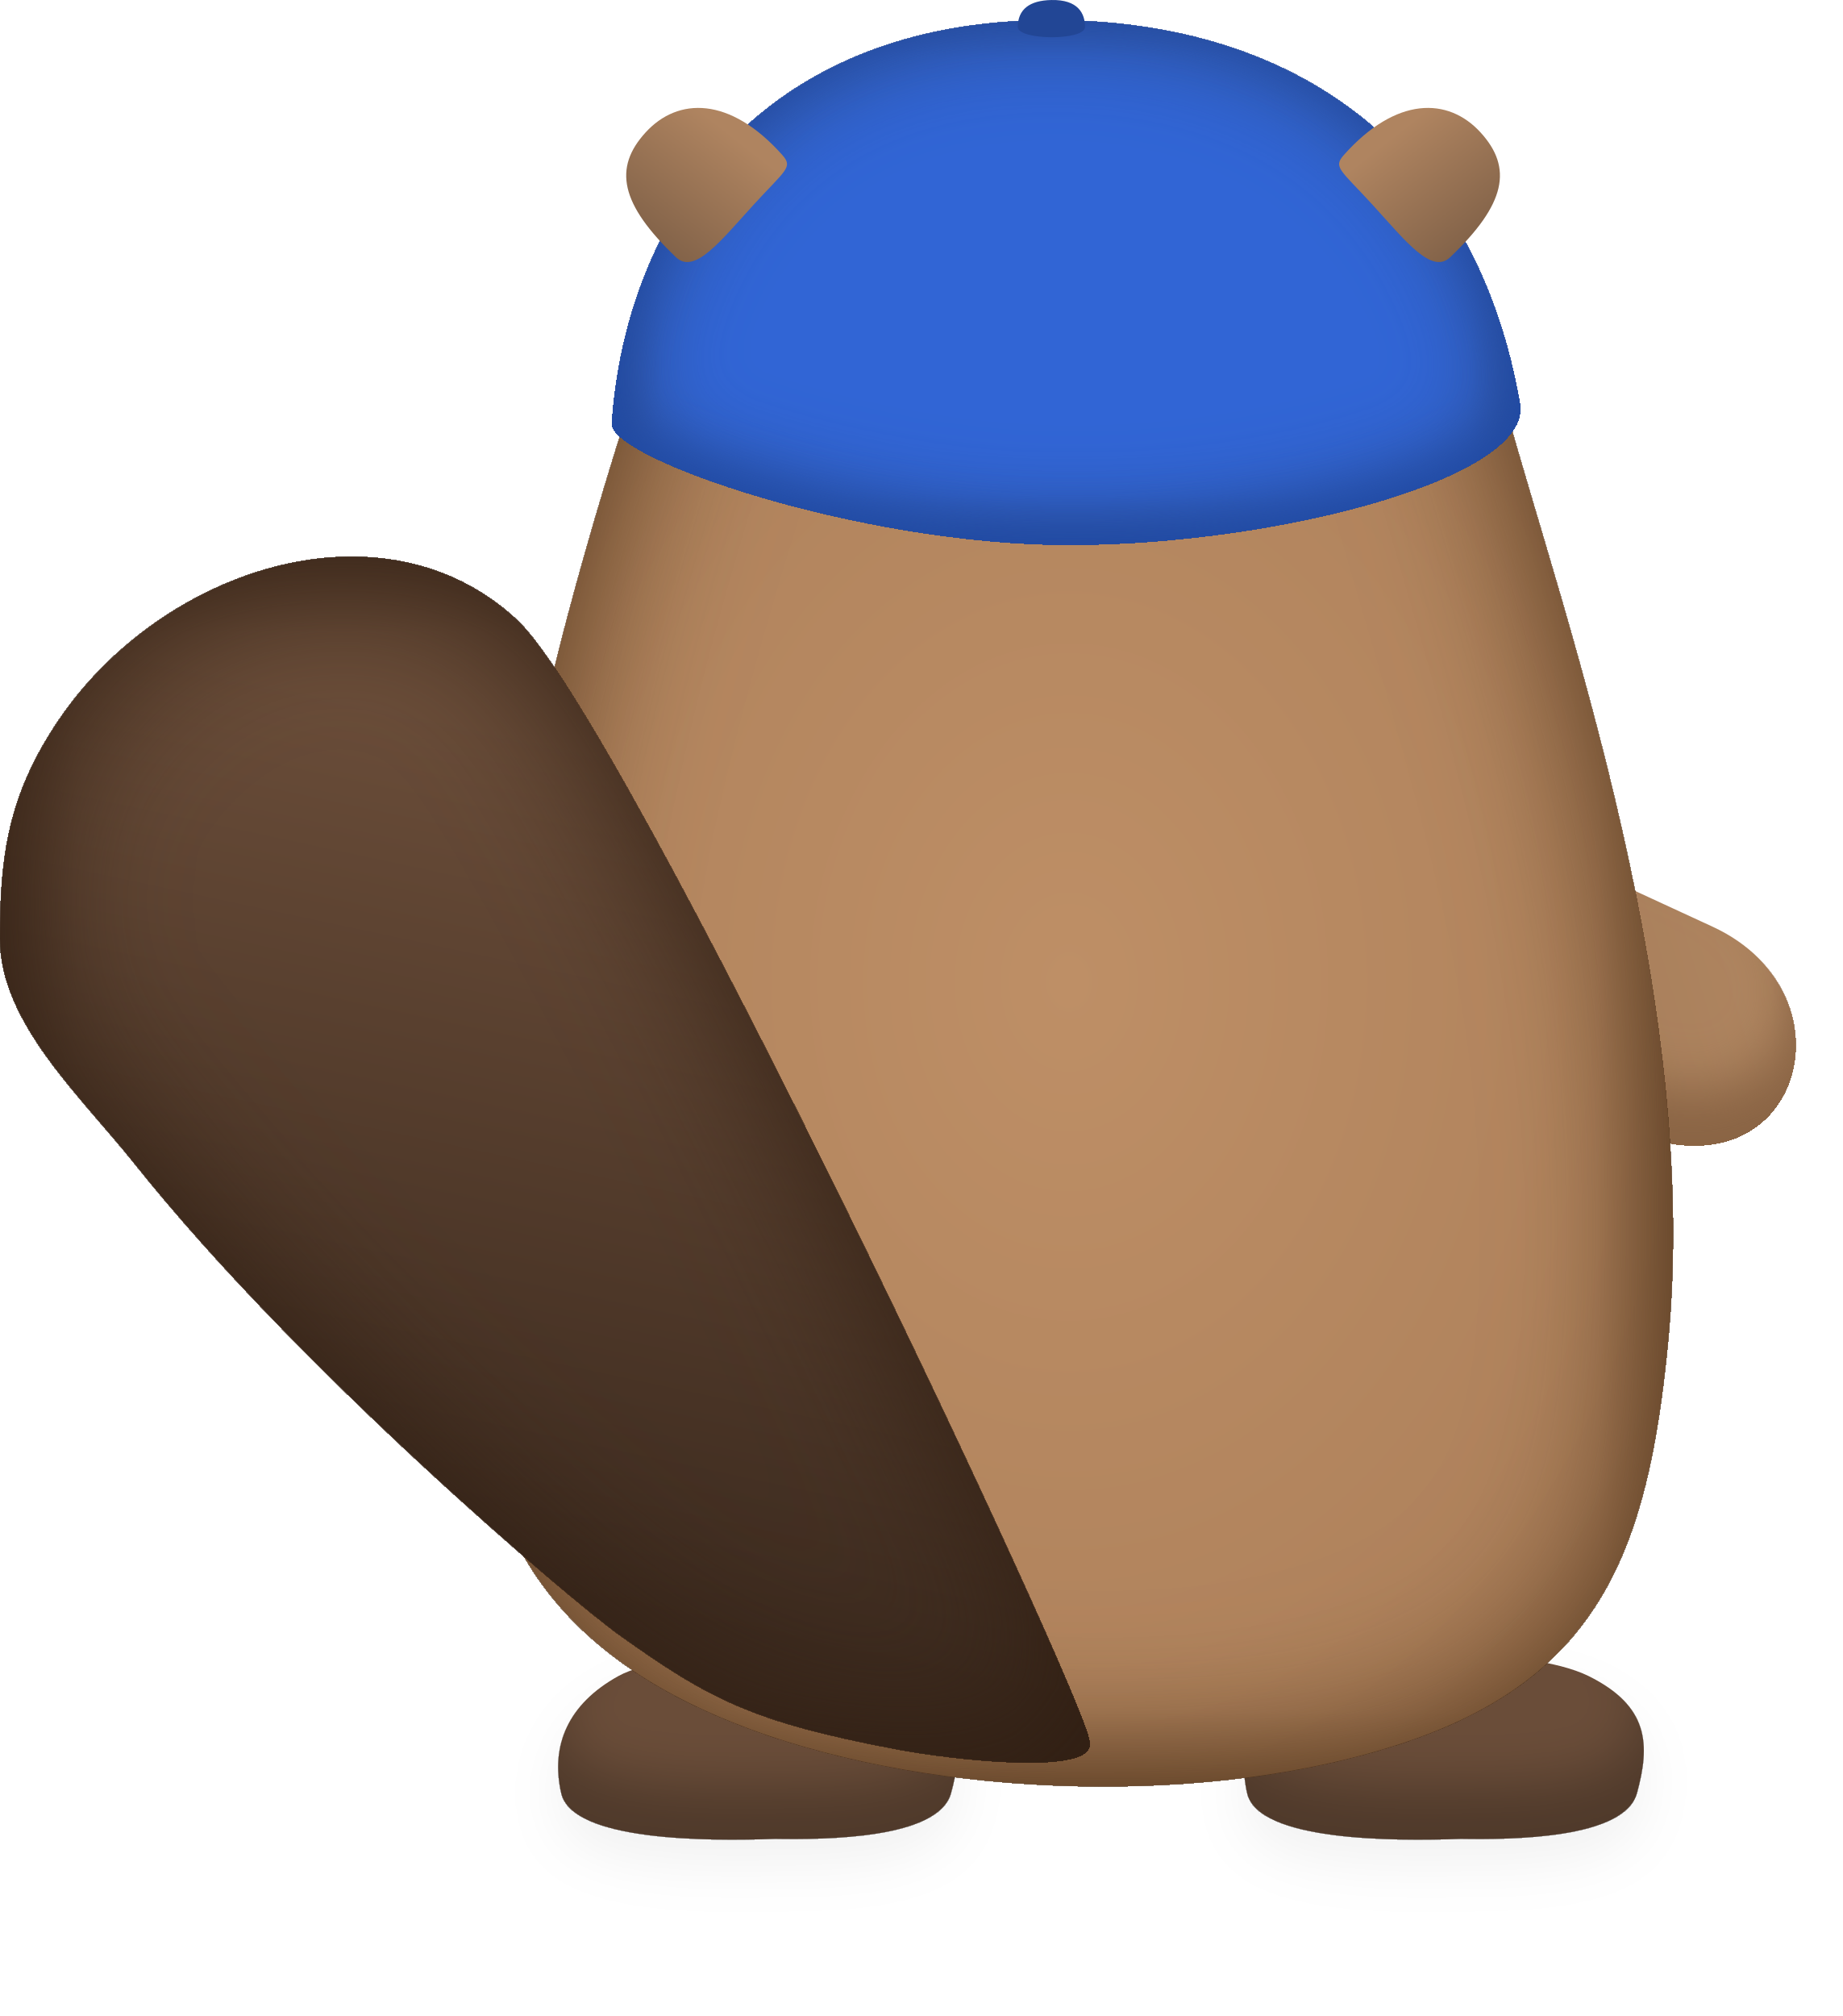
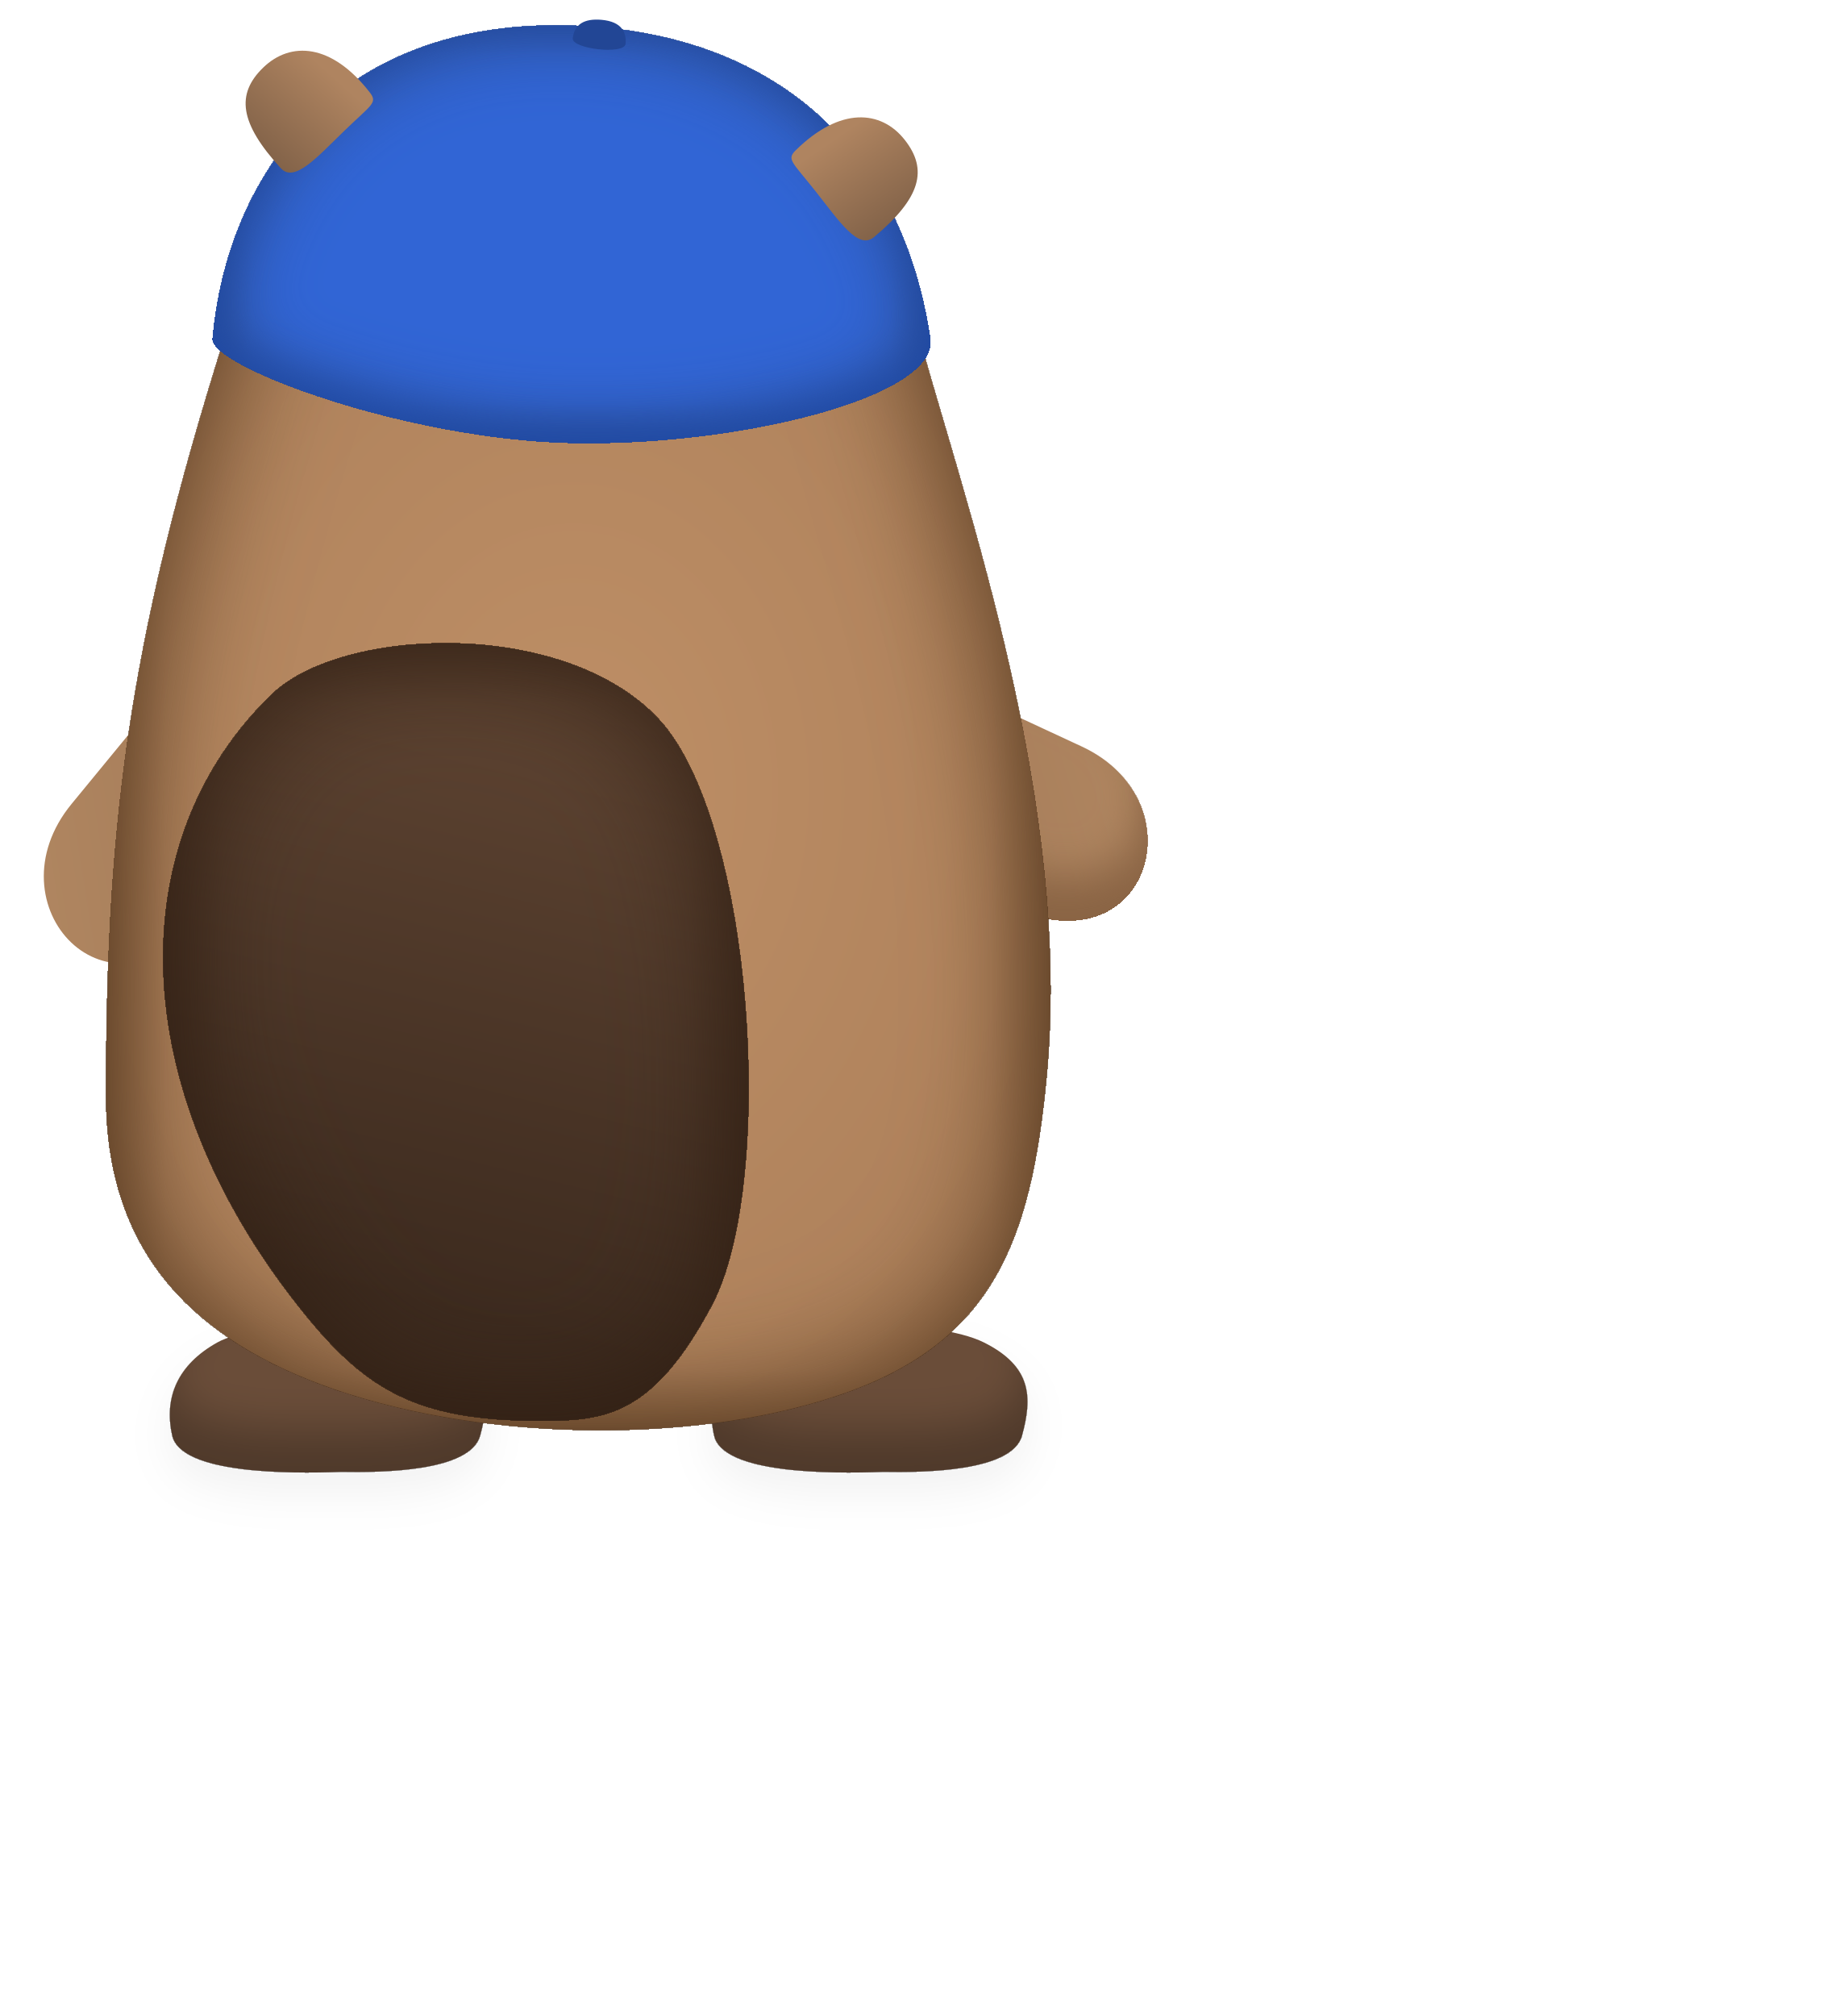
<svg xmlns="http://www.w3.org/2000/svg" viewBox="0 0 192 210" fill="none">
-   <g filter="url(#filter0_i_1205_10752)">
-     <path d="M178.409 96.52L164.209 89.967C159.24 87.673 150.547 108.998 154.57 110.855L168.769 117.408C187.229 125.926 194.028 103.728 178.409 96.52Z" fill="url(#paint0_linear_1205_10752)" />
+   <g filter="url(#filter0_i_3026_1102)">
+     <path d="M112.692 77.755L101.475 72.544C97.549 70.72 90.681 87.678 93.86 89.154L105.077 94.365C119.66 101.139 125.031 83.487 112.692 77.755Z" fill="url(#paint0_linear_3026_1102)" />
  </g>
-   <path d="M42.23 94.994L56.429 88.441C61.399 86.148 70.091 107.473 66.069 109.33L51.869 115.882C33.41 124.401 26.61 102.202 42.23 94.994Z" fill="url(#paint1_linear_1205_10752)" />
-   <g filter="url(#filter1_di_1205_10752)">
-     <path d="M129.942 186.791C128.809 181.797 130.659 177.484 135.902 174.586C141.145 171.689 159.156 171.439 165.511 174.586C171.865 177.734 171.926 181.783 170.553 186.791C169.244 191.566 157.418 191.635 152.224 191.548C145.14 191.808 131.076 191.784 129.942 186.791Z" fill="#6A4D39" />
-     <path d="M58.475 186.791C57.342 181.797 59.191 177.484 64.435 174.586C69.678 171.689 87.689 171.439 94.043 174.586C100.398 177.734 100.459 181.783 99.086 186.791C97.777 191.566 85.951 191.635 80.757 191.548C73.673 191.808 59.608 191.784 58.475 186.791Z" fill="#6A4D39" />
+   <path d="M7.457 83.743L15.308 74.187C18.056 70.842 31.593 83.149 29.369 85.856L21.517 95.413C11.31 107.837 -1.18 94.256 7.457 83.743Z" fill="url(#paint1_linear_3026_1102)" />
+   <g filter="url(#filter1_di_3026_1102)">
+     <path d="M74.404 149.538C73.509 145.567 74.97 142.137 79.112 139.833C83.254 137.529 97.483 137.33 102.503 139.833C107.523 142.336 107.571 145.556 106.486 149.538C105.452 153.335 96.11 153.39 92.006 153.321C86.41 153.528 75.299 153.509 74.404 149.538Z" fill="#6A4D39" />
+     <path d="M17.946 149.538C17.051 145.567 18.512 142.137 22.654 139.833C26.797 137.529 41.025 137.33 46.045 139.833C51.065 142.336 51.113 145.556 50.028 149.538C48.994 153.335 39.652 153.39 35.548 153.321C29.953 153.528 18.842 153.509 17.946 149.538Z" fill="#6A4D39" />
  </g>
-   <g filter="url(#filter2_i_1205_10752)">
-     <path d="M49.747 142.233C49.747 104.993 53.081 80.805 66.563 39.237C74.123 15.925 88.418 15.37 113.507 15.37C142.292 15.37 149.743 16.803 156.948 42.74C163.115 64.942 177.267 104.398 173.763 140.131C171.693 161.254 166.753 174.622 146.438 181.47C126.412 188.221 97.866 187.429 78.056 180.069C60.257 173.456 49.747 161.852 49.747 142.233Z" fill="url(#paint2_radial_1205_10752)" />
+   <g filter="url(#filter2_i_3026_1102)">
+     <path d="M11.052 114.106C11.052 84.493 13.685 65.259 24.336 32.204C30.308 13.667 41.6 13.226 61.421 13.226C84.161 13.226 90.047 14.365 95.738 34.99C100.61 52.645 111.79 84.02 109.022 112.435C107.386 129.231 103.484 139.862 87.436 145.307C71.615 150.675 49.065 150.045 33.415 144.193C19.354 138.934 11.051 129.707 11.052 114.106Z" fill="url(#paint2_radial_3026_1102)" />
  </g>
-   <g filter="url(#filter3_i_1205_10752)">
-     <path d="M53.86 64.569C65.153 75.049 113.507 177.562 113.507 181.47C114.207 184.974 99.573 183.387 93.188 182.171C78.474 179.368 73.913 177.023 64.461 170.26C59.564 166.757 31.25 142.818 14.013 121.214C8.412 114.194 -1.69033e-05 106.527 0 97.758C1.68354e-05 89.024 0.914 82.728 6.095 75.049C16.754 59.249 39.882 51.596 53.86 64.569Z" fill="url(#paint3_linear_1205_10752)" />
+   <g filter="url(#filter3_i_3026_1102)">
+     <path d="M68.583 74.86C78.557 85.465 80.918 123.225 74.173 135.949C68.061 147.478 62.993 148.001 56.378 148.001C43.146 148.001 37.876 144.667 31.007 135.949C12.93 113.005 12.685 87.386 28.336 72.315C35.602 65.317 58.68 64.33 68.583 74.86Z" fill="url(#paint3_linear_3026_1102)" />
  </g>
-   <g filter="url(#filter4_ii_1205_10752)">
-     <path d="M109.545 2.104C78.711 2.104 65.161 23.122 63.76 44.141C63.76 47.811 89.582 56.753 111.405 56.753C133.227 56.753 159.681 49.698 158.349 42.039C153.832 16.071 135.592 2.103 109.545 2.104Z" fill="#3165D5" />
+   <g filter="url(#filter4_ii_3026_1102)">
+     <path d="M59.042 2.655C34.689 2.134 23.63 18.615 22.166 35.302C22.103 38.219 42.346 45.765 59.581 46.133C76.817 46.502 97.83 41.34 96.908 35.228C93.782 14.507 79.613 3.095 59.042 2.655Z" fill="#3165D5" />
  </g>
-   <path d="M113.049 2.804C113.049 4.265 106.042 4.206 106.042 2.804C106.062 0.967 107.27 0.048 109.545 0.002C112.328 -0.055 113.049 1.403 113.049 2.804Z" fill="#224695" />
-   <path d="M143.041 21.368C146.414 25.06 149.158 28.639 151.09 26.799C156.922 21.245 157.631 17.484 154.258 13.793C150.884 10.101 145.463 10.031 140.022 16.139C138.862 17.441 139.668 17.677 143.041 21.368Z" fill="url(#paint4_linear_1205_10752)" />
-   <path d="M78.484 21.368C75.111 25.06 72.367 28.639 70.435 26.799C64.603 21.245 63.894 17.484 67.267 13.793C70.64 10.101 76.062 10.031 81.503 16.139C82.663 17.441 81.857 17.677 78.484 21.368Z" fill="url(#paint5_linear_1205_10752)" />
+   <path d="M65.178 4.571C65.056 5.726 59.556 5.096 59.674 3.987C59.843 2.536 60.87 1.91 62.661 2.063C64.852 2.25 65.296 3.463 65.178 4.571Z" fill="#224695" />
+   <path d="M85.004 19.963C87.461 23.074 89.428 26.062 91.052 24.707C95.95 20.617 96.714 17.671 94.257 14.56C91.799 11.449 87.531 11.1 82.909 15.651C81.924 16.621 82.546 16.852 85.004 19.963Z" fill="url(#paint4_linear_3026_1102)" />
+   <path d="M35.878 13.624C33.029 16.38 30.681 19.08 29.253 17.52C24.942 12.815 24.577 9.794 27.426 7.038C30.275 4.281 34.553 4.503 38.527 9.628C39.374 10.721 38.727 10.867 35.878 13.624Z" fill="url(#paint5_linear_3026_1102)" />
  <defs>
-     <filter id="filter0_i_1205_10752" x="153.538" y="84.19" width="33.557" height="35.136" filterUnits="userSpaceOnUse" color-interpolation-filters="sRGB">
+     <filter id="filter0_i_3026_1102" x="93.044" y="67.979" width="26.509" height="27.911" filterUnits="userSpaceOnUse" color-interpolation-filters="sRGB">
      <feFlood flood-opacity="0" result="BackgroundImageFix" />
      <feBlend mode="normal" in="SourceGraphic" in2="BackgroundImageFix" result="shape" />
      <feColorMatrix in="SourceAlpha" type="matrix" values="0 0 0 0 0 0 0 0 0 0 0 0 0 0 0 0 0 0 127 0" result="hardAlpha" />
-       <feOffset dy="-5.605" />
-       <feGaussianBlur stdDeviation="2.803" />
+       <feOffset dy="-4.428" />
+       <feGaussianBlur stdDeviation="2.214" />
      <feComposite in2="hardAlpha" operator="arithmetic" k2="-1" k3="1" />
      <feColorMatrix type="matrix" values="0 0 0 0 0.541 0 0 0 0 0.392 0 0 0 0 0.267 0 0 0 1 0" />
-       <feBlend mode="normal" in2="shape" result="effect1_innerShadow_1205_10752" />
+       <feBlend mode="normal" in2="shape" result="effect1_innerShadow_3026_1102" />
    </filter>
-     <filter id="filter1_di_1205_10752" x="52.55" y="166.713" width="124.328" height="33.33" filterUnits="userSpaceOnUse" color-interpolation-filters="sRGB">
+     <filter id="filter1_di_3026_1102" x="13.265" y="133.602" width="98.217" height="26.43" filterUnits="userSpaceOnUse" color-interpolation-filters="sRGB">
      <feFlood flood-opacity="0" result="BackgroundImageFix" />
      <feColorMatrix in="SourceAlpha" type="matrix" values="0 0 0 0 0 0 0 0 0 0 0 0 0 0 0 0 0 0 127 0" result="hardAlpha" />
-       <feOffset dy="2.803" />
-       <feGaussianBlur stdDeviation="2.803" />
+       <feOffset dy="2.214" />
+       <feGaussianBlur stdDeviation="2.214" />
      <feComposite in2="hardAlpha" operator="out" />
      <feColorMatrix type="matrix" values="0 0 0 0 0 0 0 0 0 0 0 0 0 0 0 0 0 0 0.05 0" />
-       <feBlend mode="normal" in2="BackgroundImageFix" result="effect1_dropShadow_1205_10752" />
-       <feBlend mode="normal" in="SourceGraphic" in2="effect1_dropShadow_1205_10752" result="shape" />
+       <feBlend mode="normal" in2="BackgroundImageFix" result="effect1_dropShadow_3026_1102" />
+       <feBlend mode="normal" in="SourceGraphic" in2="effect1_dropShadow_3026_1102" result="shape" />
      <feColorMatrix in="SourceAlpha" type="matrix" values="0 0 0 0 0 0 0 0 0 0 0 0 0 0 0 0 0 0 127 0" result="hardAlpha" />
-       <feOffset dy="-5.605" />
-       <feGaussianBlur stdDeviation="2.803" />
+       <feOffset dy="-4.428" />
+       <feGaussianBlur stdDeviation="2.214" />
      <feComposite in2="hardAlpha" operator="arithmetic" k2="-1" k3="1" />
      <feColorMatrix type="matrix" values="0 0 0 0 0 0 0 0 0 0 0 0 0 0 0 0 0 0 0.25 0" />
-       <feBlend mode="normal" in2="shape" result="effect2_innerShadow_1205_10752" />
+       <feBlend mode="normal" in2="shape" result="effect2_innerShadow_3026_1102" />
    </filter>
-     <filter id="filter2_i_1205_10752" x="49.747" y="15.371" width="124.566" height="170.723" filterUnits="userSpaceOnUse" color-interpolation-filters="sRGB">
+     <filter id="filter2_i_3026_1102" x="11.052" y="13.226" width="98.405" height="135.757" filterUnits="userSpaceOnUse" color-interpolation-filters="sRGB">
      <feFlood flood-opacity="0" result="BackgroundImageFix" />
      <feBlend mode="normal" in="SourceGraphic" in2="BackgroundImageFix" result="shape" />
      <feColorMatrix in="SourceAlpha" type="matrix" values="0 0 0 0 0 0 0 0 0 0 0 0 0 0 0 0 0 0 127 0" result="hardAlpha" />
      <feOffset />
-       <feGaussianBlur stdDeviation="8.408" />
+       <feGaussianBlur stdDeviation="6.642" />
      <feComposite in2="hardAlpha" operator="arithmetic" k2="-1" k3="1" />
      <feColorMatrix type="matrix" values="0 0 0 0 0.307 0 0 0 0 0.198 0 0 0 0 0.102 0 0 0 1 0" />
-       <feBlend mode="normal" in2="shape" result="effect1_innerShadow_1205_10752" />
+       <feBlend mode="normal" in2="shape" result="effect1_innerShadow_3026_1102" />
    </filter>
-     <filter id="filter3_i_1205_10752" x="0" y="57.992" width="113.531" height="125.613" filterUnits="userSpaceOnUse" color-interpolation-filters="sRGB">
+     <filter id="filter3_i_3026_1102" x="17" y="67.001" width="61" height="81" filterUnits="userSpaceOnUse" color-interpolation-filters="sRGB">
      <feFlood flood-opacity="0" result="BackgroundImageFix" />
      <feBlend mode="normal" in="SourceGraphic" in2="BackgroundImageFix" result="shape" />
      <feColorMatrix in="SourceAlpha" type="matrix" values="0 0 0 0 0 0 0 0 0 0 0 0 0 0 0 0 0 0 127 0" result="hardAlpha" />
      <feOffset />
-       <feGaussianBlur stdDeviation="8.408" />
+       <feGaussianBlur stdDeviation="6.642" />
      <feComposite in2="hardAlpha" operator="arithmetic" k2="-1" k3="1" />
      <feColorMatrix type="matrix" values="0 0 0 0 0.19 0 0 0 0 0.12 0 0 0 0 0.073 0 0 0 1 0" />
-       <feBlend mode="normal" in2="shape" result="effect1_innerShadow_1205_10752" />
+       <feBlend mode="normal" in2="shape" result="effect1_innerShadow_3026_1102" />
    </filter>
-     <filter id="filter4_ii_1205_10752" x="63.76" y="0.702" width="94.637" height="56.052" filterUnits="userSpaceOnUse" color-interpolation-filters="sRGB">
+     <filter id="filter4_ii_3026_1102" x="22.166" y="1.536" width="74.772" height="44.616" filterUnits="userSpaceOnUse" color-interpolation-filters="sRGB">
      <feFlood flood-opacity="0" result="BackgroundImageFix" />
      <feBlend mode="normal" in="SourceGraphic" in2="BackgroundImageFix" result="shape" />
      <feColorMatrix in="SourceAlpha" type="matrix" values="0 0 0 0 0 0 0 0 0 0 0 0 0 0 0 0 0 0 127 0" result="hardAlpha" />
      <feOffset />
-       <feGaussianBlur stdDeviation="5.605" />
+       <feGaussianBlur stdDeviation="4.428" />
      <feComposite in2="hardAlpha" operator="arithmetic" k2="-1" k3="1" />
      <feColorMatrix type="matrix" values="0 0 0 0 0.159 0 0 0 0 0.27 0 0 0 0 0.505 0 0 0 1 0" />
-       <feBlend mode="normal" in2="shape" result="effect1_innerShadow_1205_10752" />
+       <feBlend mode="normal" in2="shape" result="effect1_innerShadow_3026_1102" />
      <feColorMatrix in="SourceAlpha" type="matrix" values="0 0 0 0 0 0 0 0 0 0 0 0 0 0 0 0 0 0 127 0" result="hardAlpha" />
-       <feOffset dy="-1.401" />
-       <feGaussianBlur stdDeviation="2.803" />
+       <feOffset dy="-1.107" />
+       <feGaussianBlur stdDeviation="2.214" />
      <feComposite in2="hardAlpha" operator="arithmetic" k2="-1" k3="1" />
      <feColorMatrix type="matrix" values="0 0 0 0 0.119 0 0 0 0 0.289 0 0 0 0 0.654 0 0 0 1 0" />
-       <feBlend mode="normal" in2="effect1_innerShadow_1205_10752" result="effect2_innerShadow_1205_10752" />
+       <feBlend mode="normal" in2="effect1_innerShadow_3026_1102" result="effect2_innerShadow_3026_1102" />
    </filter>
-     <linearGradient id="paint0_linear_1205_10752" x1="156.247" y1="110.704" x2="193.382" y2="99.493" gradientUnits="userSpaceOnUse">
+     <linearGradient id="paint0_linear_3026_1102" x1="95.184" y1="89.034" x2="124.552" y2="80.226" gradientUnits="userSpaceOnUse">
      <stop stop-color="#A47B58" />
      <stop offset="1" stop-color="#B28862" />
    </linearGradient>
-     <linearGradient id="paint1_linear_1205_10752" x1="64.391" y1="109.178" x2="27.256" y2="97.968" gradientUnits="userSpaceOnUse">
+     <linearGradient id="paint1_linear_3026_1102" x1="28.122" y1="86.322" x2="-2.162" y2="91.11" gradientUnits="userSpaceOnUse">
      <stop stop-color="#A47B58" />
      <stop offset="1" stop-color="#B28862" />
    </linearGradient>
-     <radialGradient id="paint2_radial_1205_10752" cx="0" cy="0" r="1" gradientUnits="userSpaceOnUse" gradientTransform="translate(111.405 102.296) rotate(-90.3807) scale(210.903 161.922)">
+     <radialGradient id="paint2_radial_3026_1102" cx="0" cy="0" r="1" gradientUnits="userSpaceOnUse" gradientTransform="translate(59.7602 82.3482) rotate(-90.3782) scale(167.709 127.916)">
      <stop stop-color="#BE8F66" />
      <stop offset="1" stop-color="#976D4B" />
    </radialGradient>
-     <linearGradient id="paint3_linear_1205_10752" x1="60.257" y1="166.757" x2="78.474" y2="81.276" gradientUnits="userSpaceOnUse">
+     <linearGradient id="paint3_linear_3026_1102" x1="27.294" y1="132.405" x2="48.129" y2="47.071" gradientUnits="userSpaceOnUse">
      <stop stop-color="#3C2A1E" />
      <stop offset="1" stop-color="#6A4D39" />
    </linearGradient>
-     <linearGradient id="paint4_linear_1205_10752" x1="144.034" y1="12.566" x2="153.637" y2="24.816" gradientUnits="userSpaceOnUse">
+     <linearGradient id="paint4_linear_3026_1102" x1="86.266" y1="13.034" x2="93.231" y2="23.227" gradientUnits="userSpaceOnUse">
      <stop offset="0.125" stop-color="#AF8460" />
      <stop offset="1" stop-color="#836349" />
    </linearGradient>
-     <linearGradient id="paint5_linear_1205_10752" x1="77.491" y1="12.566" x2="67.888" y2="24.816" gradientUnits="userSpaceOnUse">
+     <linearGradient id="paint5_linear_3026_1102" x1="35.549" y1="6.588" x2="27.289" y2="15.764" gradientUnits="userSpaceOnUse">
      <stop offset="0.125" stop-color="#AF8460" />
      <stop offset="1" stop-color="#836349" />
    </linearGradient>
  </defs>
</svg>
